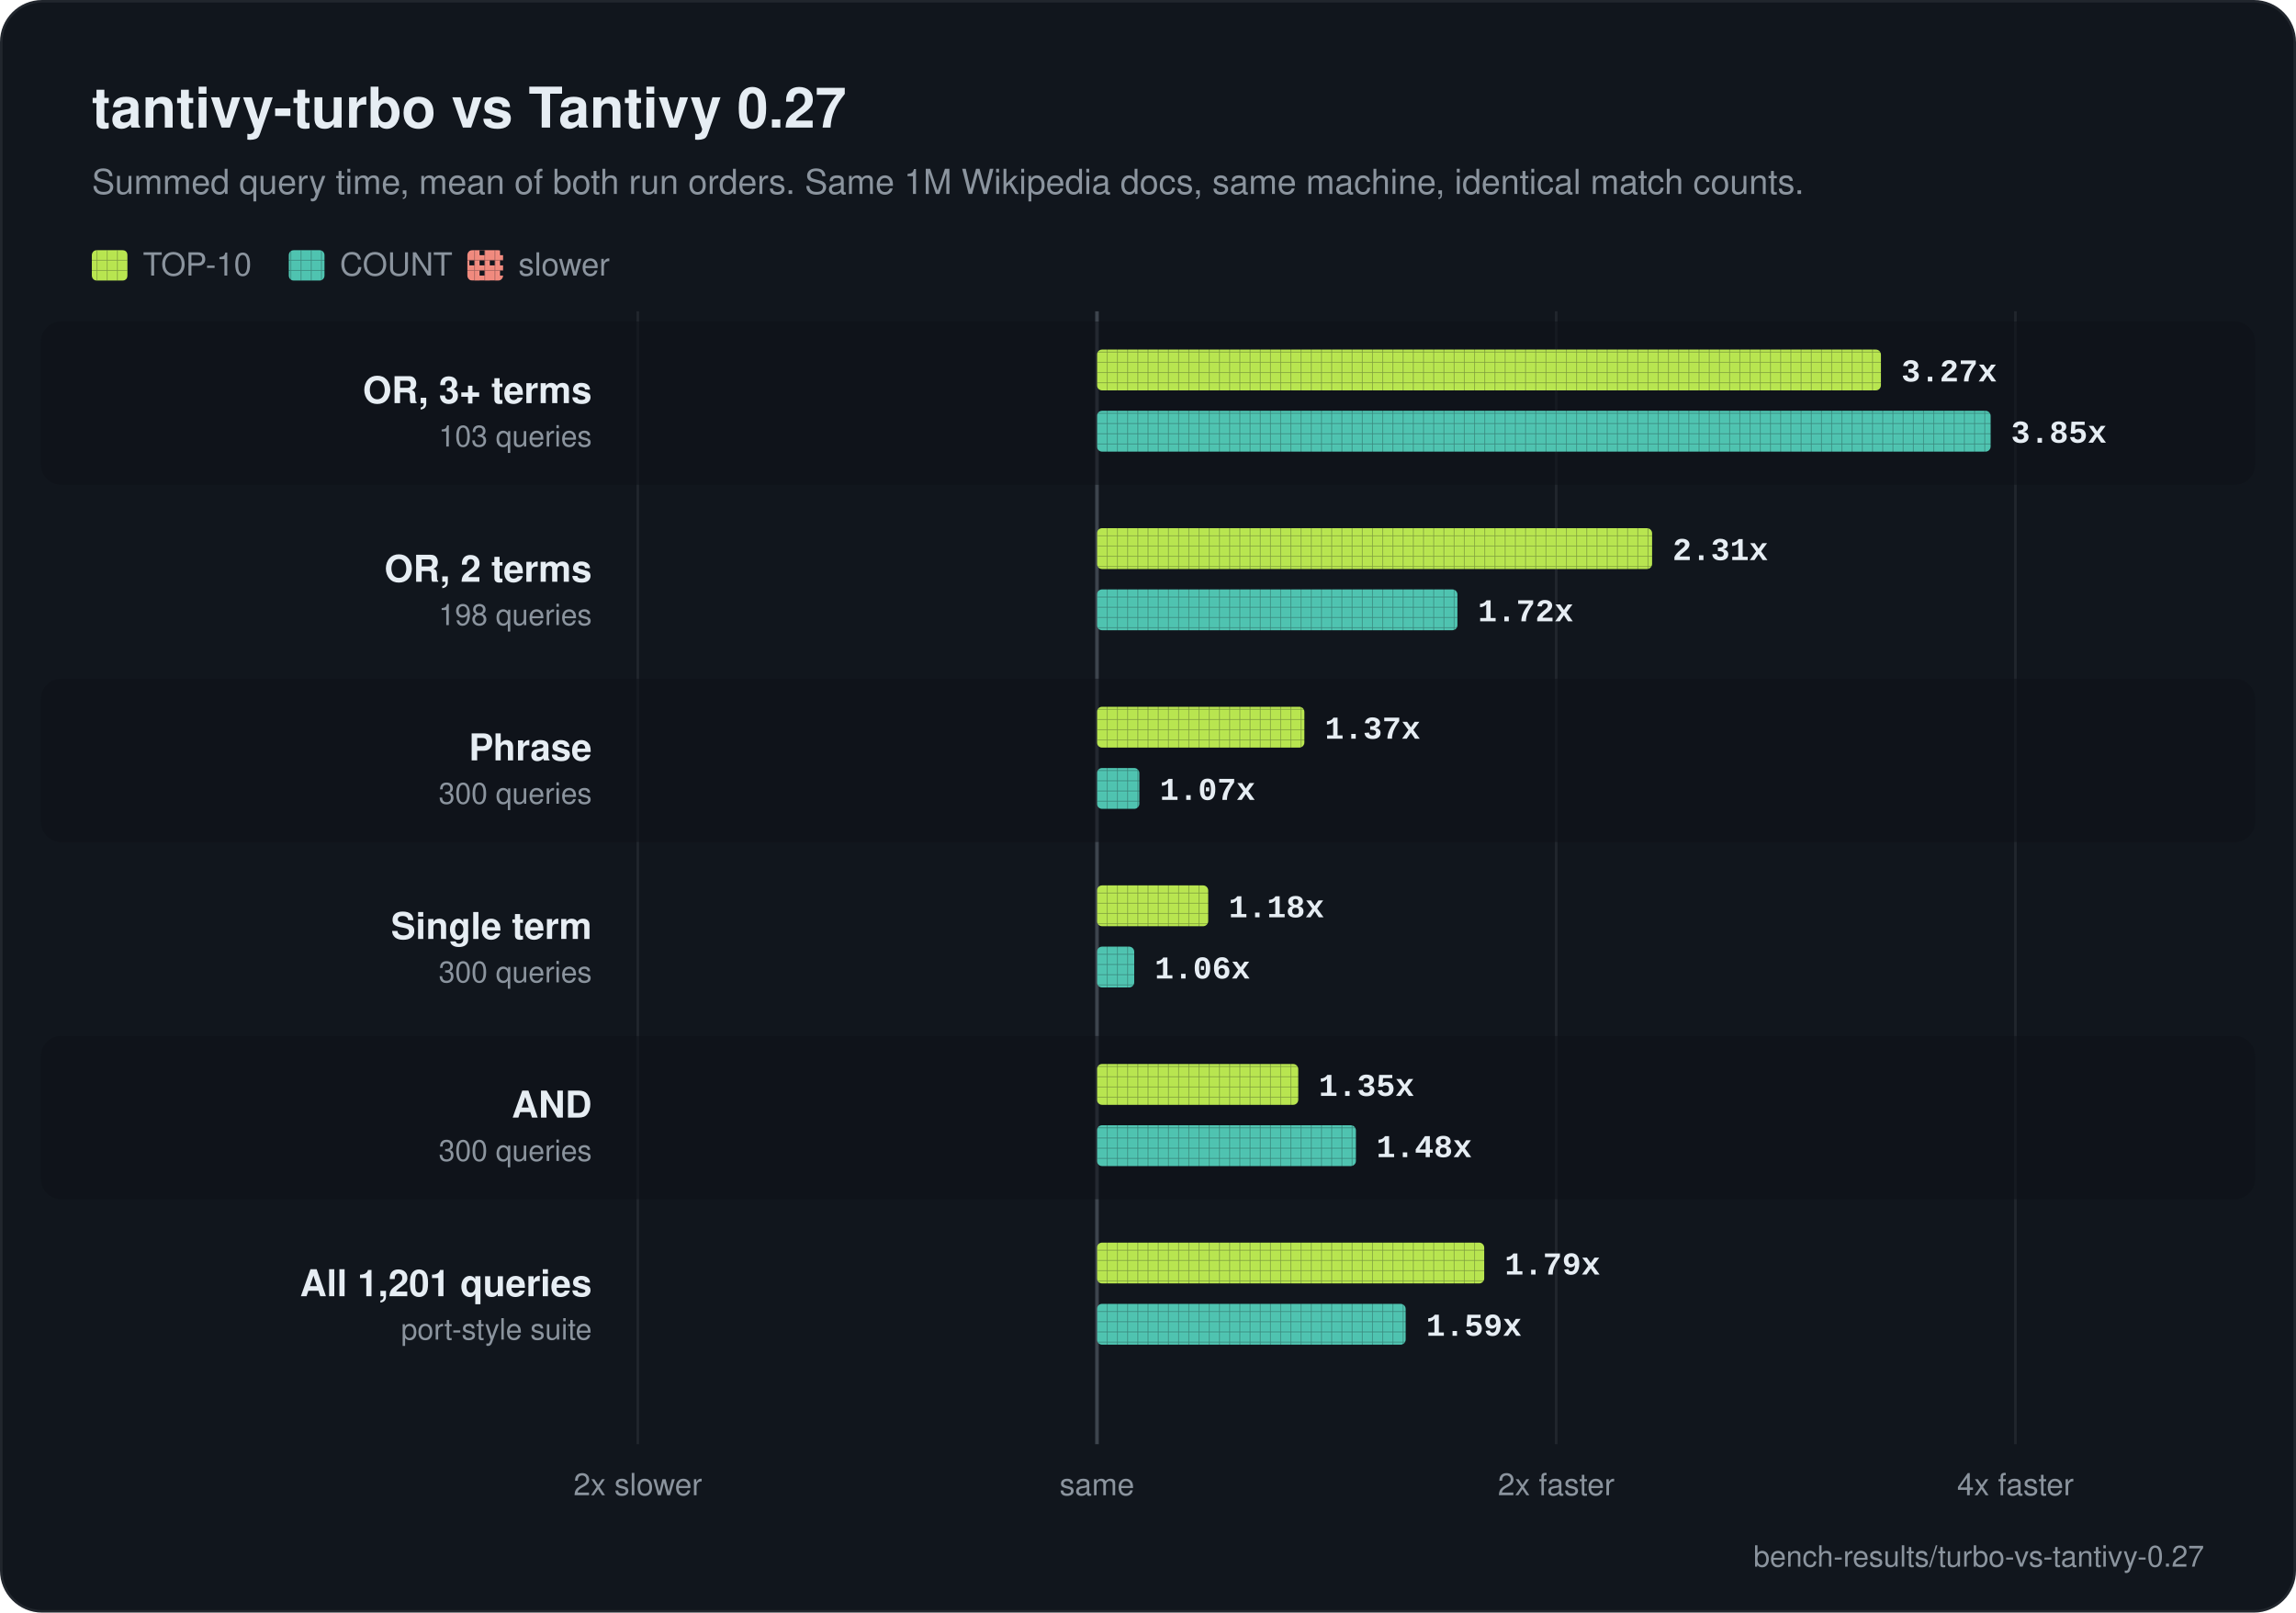
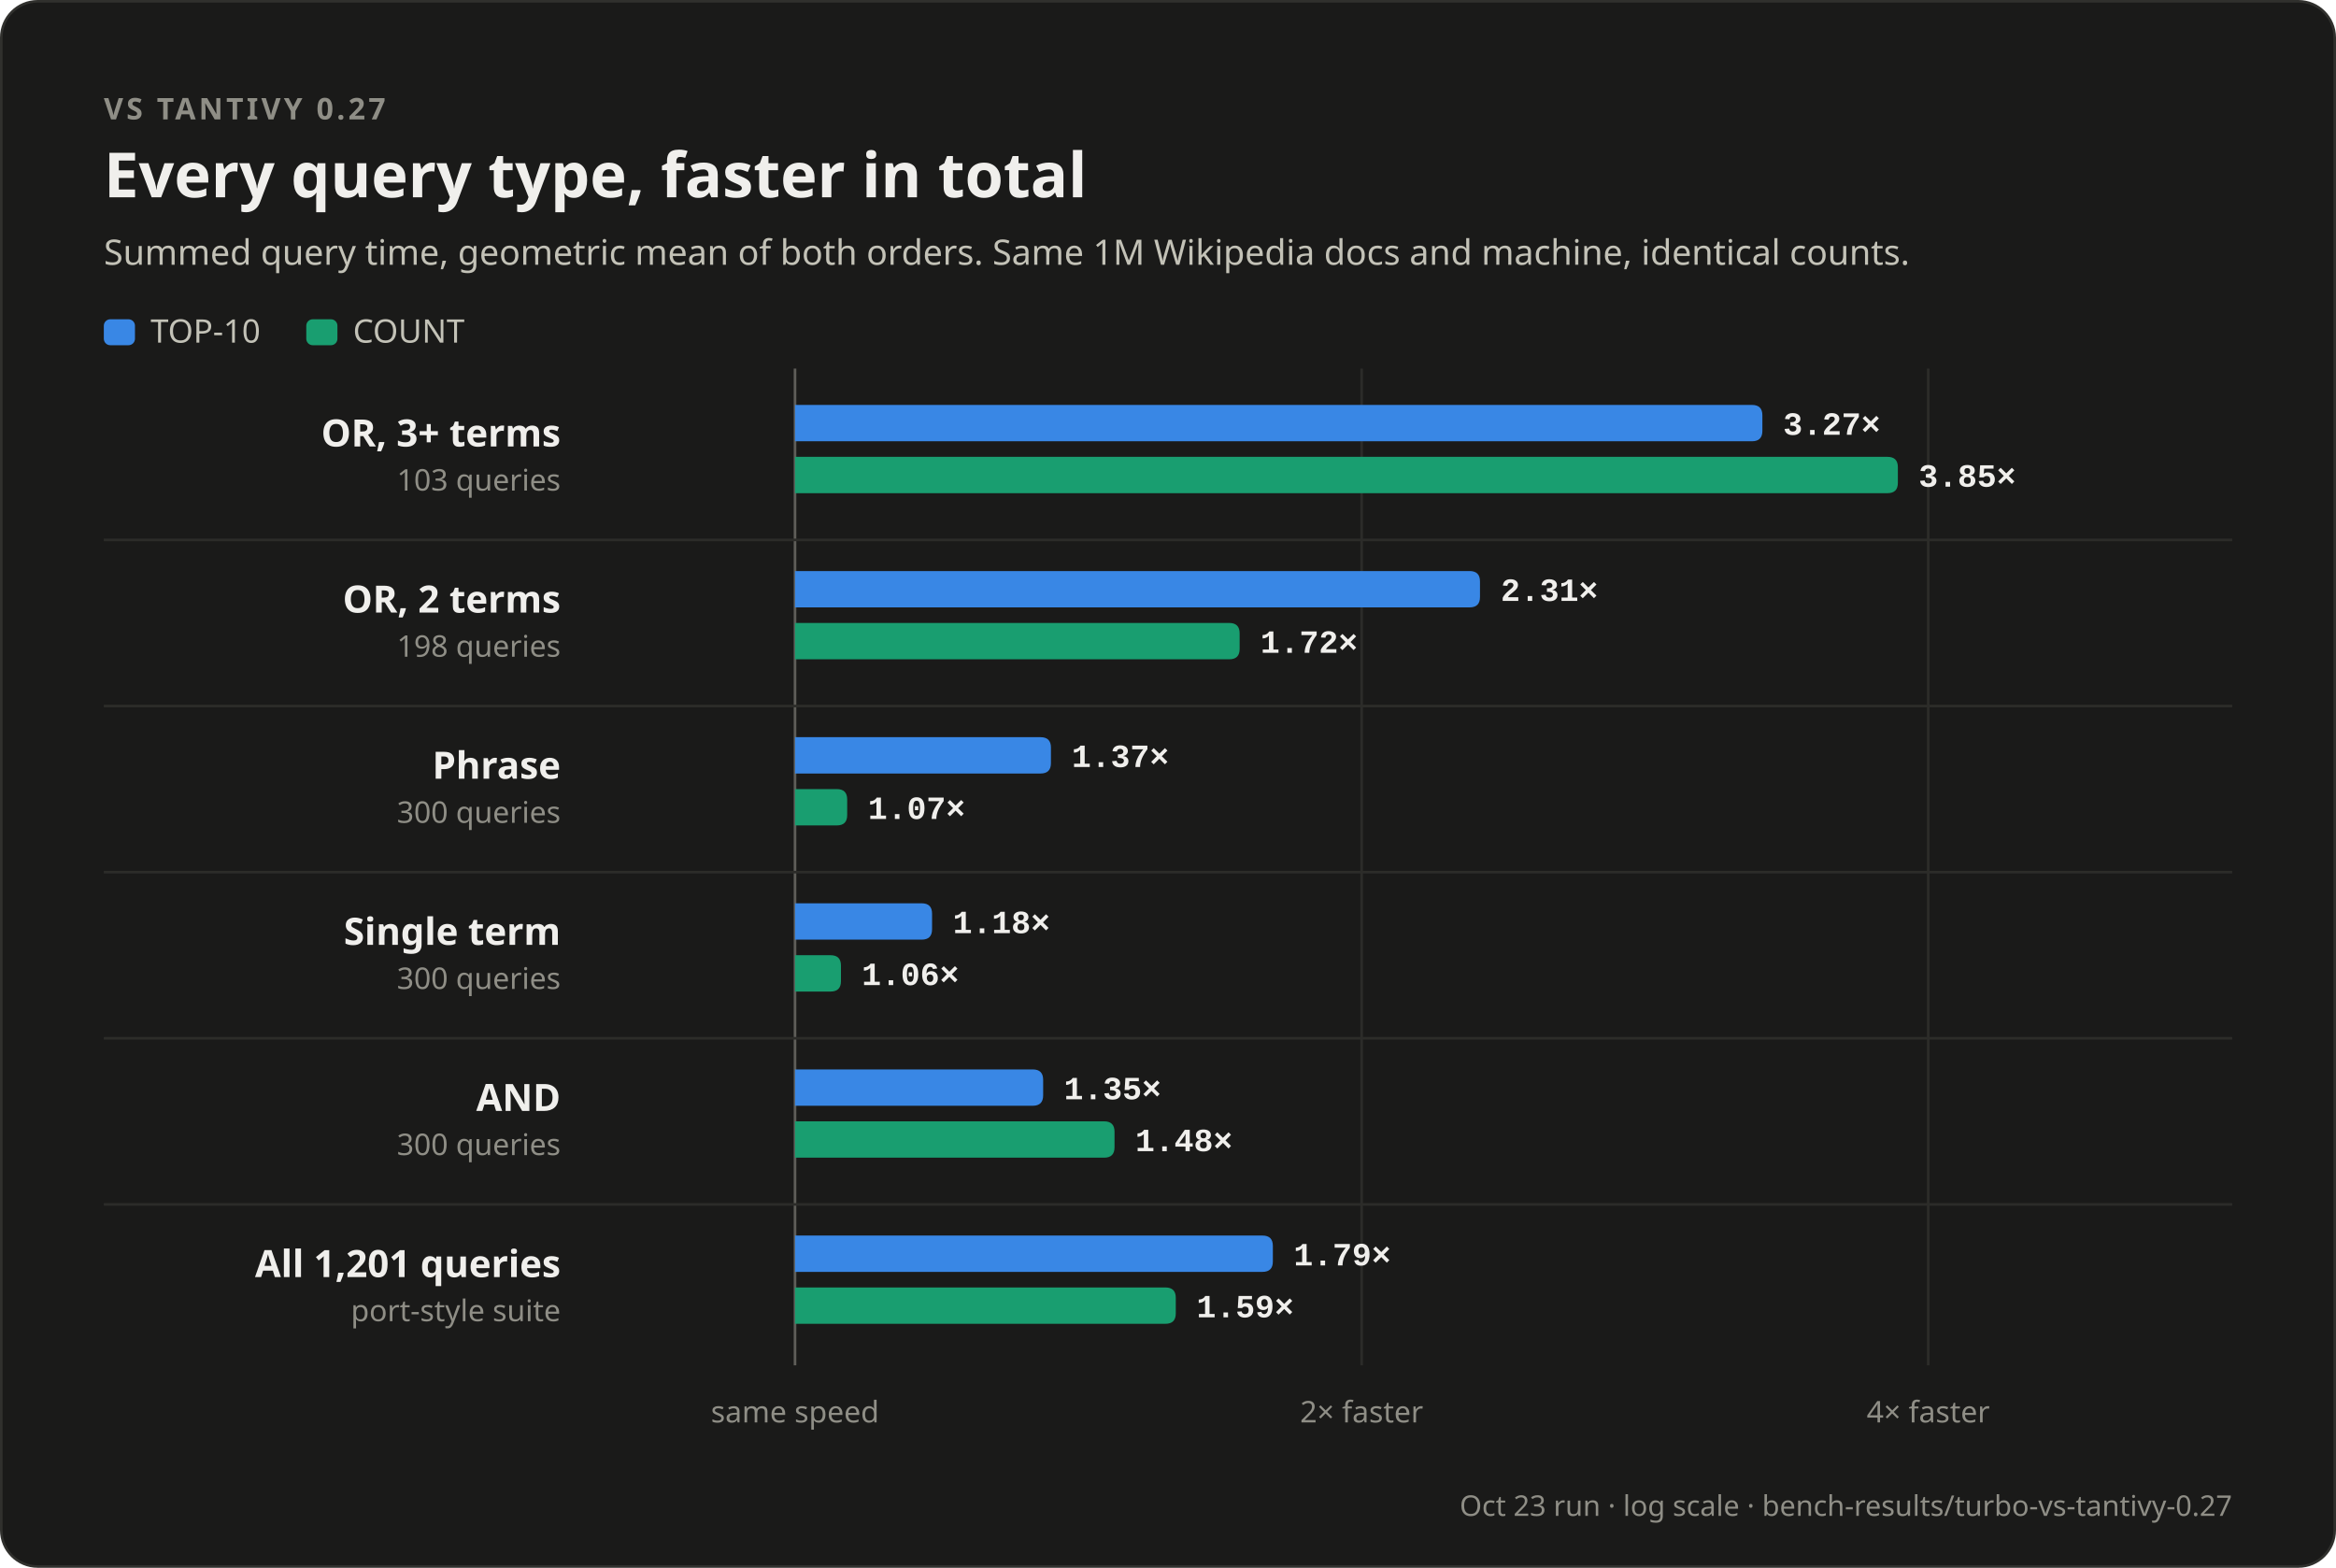
- <svg xmlns="http://www.w3.org/2000/svg" width="900" height="632" viewBox="0 0 900 632">
-   <defs>
-     <pattern id="fast6" width="8" height="8" patternUnits="userSpaceOnUse">
-       <rect x="0" y="0" width="2" height="2" fill="#b8e550" />
-       <rect x="4" y="0" width="2" height="2" fill="#b8e550" />
-       <rect x="2" y="2" width="2" height="2" fill="#b8e550" />
-       <rect x="0" y="4" width="2" height="2" fill="#b8e550" />
-       <rect x="4" y="4" width="2" height="2" fill="#b8e550" />
-       <rect x="6" y="6" width="2" height="2" fill="#b8e550" />
-     </pattern>
-     <pattern id="fast10" width="8" height="8" patternUnits="userSpaceOnUse">
-       <rect x="0" y="0" width="2" height="2" fill="#b8e550" />
-       <rect x="2" y="0" width="2" height="2" fill="#b8e550" />
-       <rect x="4" y="0" width="2" height="2" fill="#b8e550" />
-       <rect x="2" y="2" width="2" height="2" fill="#b8e550" />
-       <rect x="6" y="2" width="2" height="2" fill="#b8e550" />
-       <rect x="0" y="4" width="2" height="2" fill="#b8e550" />
-       <rect x="4" y="4" width="2" height="2" fill="#b8e550" />
-       <rect x="6" y="4" width="2" height="2" fill="#b8e550" />
-       <rect x="2" y="6" width="2" height="2" fill="#b8e550" />
-       <rect x="6" y="6" width="2" height="2" fill="#b8e550" />
-     </pattern>
-     <pattern id="fast13" width="8" height="8" patternUnits="userSpaceOnUse">
-       <rect x="0" y="0" width="2" height="2" fill="#b8e550" />
-       <rect x="2" y="0" width="2" height="2" fill="#b8e550" />
-       <rect x="4" y="0" width="2" height="2" fill="#b8e550" />
-       <rect x="6" y="0" width="2" height="2" fill="#b8e550" />
-       <rect x="0" y="2" width="2" height="2" fill="#b8e550" />
-       <rect x="2" y="2" width="2" height="2" fill="#b8e550" />
-       <rect x="6" y="2" width="2" height="2" fill="#b8e550" />
-       <rect x="0" y="4" width="2" height="2" fill="#b8e550" />
-       <rect x="2" y="4" width="2" height="2" fill="#b8e550" />
-       <rect x="4" y="4" width="2" height="2" fill="#b8e550" />
-       <rect x="6" y="4" width="2" height="2" fill="#b8e550" />
-       <rect x="2" y="6" width="2" height="2" fill="#b8e550" />
-       <rect x="6" y="6" width="2" height="2" fill="#b8e550" />
-     </pattern>
-     <pattern id="fast16" width="8" height="8" patternUnits="userSpaceOnUse">
-       <rect x="0" y="0" width="2" height="2" fill="#b8e550" />
-       <rect x="2" y="0" width="2" height="2" fill="#b8e550" />
-       <rect x="4" y="0" width="2" height="2" fill="#b8e550" />
-       <rect x="6" y="0" width="2" height="2" fill="#b8e550" />
-       <rect x="0" y="2" width="2" height="2" fill="#b8e550" />
-       <rect x="2" y="2" width="2" height="2" fill="#b8e550" />
-       <rect x="4" y="2" width="2" height="2" fill="#b8e550" />
-       <rect x="6" y="2" width="2" height="2" fill="#b8e550" />
-       <rect x="0" y="4" width="2" height="2" fill="#b8e550" />
-       <rect x="2" y="4" width="2" height="2" fill="#b8e550" />
-       <rect x="4" y="4" width="2" height="2" fill="#b8e550" />
-       <rect x="6" y="4" width="2" height="2" fill="#b8e550" />
-       <rect x="0" y="6" width="2" height="2" fill="#b8e550" />
-       <rect x="2" y="6" width="2" height="2" fill="#b8e550" />
-       <rect x="4" y="6" width="2" height="2" fill="#b8e550" />
-       <rect x="6" y="6" width="2" height="2" fill="#b8e550" />
-     </pattern>
-     <pattern id="fast26" width="8" height="8" patternUnits="userSpaceOnUse">
-       <rect x="0" y="0" width="2" height="2" fill="#4fc3b0" />
-       <rect x="4" y="0" width="2" height="2" fill="#4fc3b0" />
-       <rect x="2" y="2" width="2" height="2" fill="#4fc3b0" />
-       <rect x="0" y="4" width="2" height="2" fill="#4fc3b0" />
-       <rect x="4" y="4" width="2" height="2" fill="#4fc3b0" />
-       <rect x="6" y="6" width="2" height="2" fill="#4fc3b0" />
-     </pattern>
-     <pattern id="fast210" width="8" height="8" patternUnits="userSpaceOnUse">
-       <rect x="0" y="0" width="2" height="2" fill="#4fc3b0" />
-       <rect x="2" y="0" width="2" height="2" fill="#4fc3b0" />
-       <rect x="4" y="0" width="2" height="2" fill="#4fc3b0" />
-       <rect x="2" y="2" width="2" height="2" fill="#4fc3b0" />
-       <rect x="6" y="2" width="2" height="2" fill="#4fc3b0" />
-       <rect x="0" y="4" width="2" height="2" fill="#4fc3b0" />
-       <rect x="4" y="4" width="2" height="2" fill="#4fc3b0" />
-       <rect x="6" y="4" width="2" height="2" fill="#4fc3b0" />
-       <rect x="2" y="6" width="2" height="2" fill="#4fc3b0" />
-       <rect x="6" y="6" width="2" height="2" fill="#4fc3b0" />
-     </pattern>
-     <pattern id="fast213" width="8" height="8" patternUnits="userSpaceOnUse">
-       <rect x="0" y="0" width="2" height="2" fill="#4fc3b0" />
-       <rect x="2" y="0" width="2" height="2" fill="#4fc3b0" />
-       <rect x="4" y="0" width="2" height="2" fill="#4fc3b0" />
-       <rect x="6" y="0" width="2" height="2" fill="#4fc3b0" />
-       <rect x="0" y="2" width="2" height="2" fill="#4fc3b0" />
-       <rect x="2" y="2" width="2" height="2" fill="#4fc3b0" />
-       <rect x="6" y="2" width="2" height="2" fill="#4fc3b0" />
-       <rect x="0" y="4" width="2" height="2" fill="#4fc3b0" />
-       <rect x="2" y="4" width="2" height="2" fill="#4fc3b0" />
-       <rect x="4" y="4" width="2" height="2" fill="#4fc3b0" />
-       <rect x="6" y="4" width="2" height="2" fill="#4fc3b0" />
-       <rect x="2" y="6" width="2" height="2" fill="#4fc3b0" />
-       <rect x="6" y="6" width="2" height="2" fill="#4fc3b0" />
-     </pattern>
-     <pattern id="fast216" width="8" height="8" patternUnits="userSpaceOnUse">
-       <rect x="0" y="0" width="2" height="2" fill="#4fc3b0" />
-       <rect x="2" y="0" width="2" height="2" fill="#4fc3b0" />
-       <rect x="4" y="0" width="2" height="2" fill="#4fc3b0" />
-       <rect x="6" y="0" width="2" height="2" fill="#4fc3b0" />
-       <rect x="0" y="2" width="2" height="2" fill="#4fc3b0" />
-       <rect x="2" y="2" width="2" height="2" fill="#4fc3b0" />
-       <rect x="4" y="2" width="2" height="2" fill="#4fc3b0" />
-       <rect x="6" y="2" width="2" height="2" fill="#4fc3b0" />
-       <rect x="0" y="4" width="2" height="2" fill="#4fc3b0" />
-       <rect x="2" y="4" width="2" height="2" fill="#4fc3b0" />
-       <rect x="4" y="4" width="2" height="2" fill="#4fc3b0" />
-       <rect x="6" y="4" width="2" height="2" fill="#4fc3b0" />
-       <rect x="0" y="6" width="2" height="2" fill="#4fc3b0" />
-       <rect x="2" y="6" width="2" height="2" fill="#4fc3b0" />
-       <rect x="4" y="6" width="2" height="2" fill="#4fc3b0" />
-       <rect x="6" y="6" width="2" height="2" fill="#4fc3b0" />
-     </pattern>
-     <pattern id="slow6" width="8" height="8" patternUnits="userSpaceOnUse">
-       <rect x="0" y="0" width="2" height="2" fill="#f08a7e" />
-       <rect x="4" y="0" width="2" height="2" fill="#f08a7e" />
-       <rect x="2" y="2" width="2" height="2" fill="#f08a7e" />
-       <rect x="0" y="4" width="2" height="2" fill="#f08a7e" />
-       <rect x="4" y="4" width="2" height="2" fill="#f08a7e" />
-       <rect x="6" y="6" width="2" height="2" fill="#f08a7e" />
-     </pattern>
-     <pattern id="slow10" width="8" height="8" patternUnits="userSpaceOnUse">
-       <rect x="0" y="0" width="2" height="2" fill="#f08a7e" />
-       <rect x="2" y="0" width="2" height="2" fill="#f08a7e" />
-       <rect x="4" y="0" width="2" height="2" fill="#f08a7e" />
-       <rect x="2" y="2" width="2" height="2" fill="#f08a7e" />
-       <rect x="6" y="2" width="2" height="2" fill="#f08a7e" />
-       <rect x="0" y="4" width="2" height="2" fill="#f08a7e" />
-       <rect x="4" y="4" width="2" height="2" fill="#f08a7e" />
-       <rect x="6" y="4" width="2" height="2" fill="#f08a7e" />
-       <rect x="2" y="6" width="2" height="2" fill="#f08a7e" />
-       <rect x="6" y="6" width="2" height="2" fill="#f08a7e" />
-     </pattern>
-     <pattern id="slow13" width="8" height="8" patternUnits="userSpaceOnUse">
-       <rect x="0" y="0" width="2" height="2" fill="#f08a7e" />
-       <rect x="2" y="0" width="2" height="2" fill="#f08a7e" />
-       <rect x="4" y="0" width="2" height="2" fill="#f08a7e" />
-       <rect x="6" y="0" width="2" height="2" fill="#f08a7e" />
-       <rect x="0" y="2" width="2" height="2" fill="#f08a7e" />
-       <rect x="2" y="2" width="2" height="2" fill="#f08a7e" />
-       <rect x="6" y="2" width="2" height="2" fill="#f08a7e" />
-       <rect x="0" y="4" width="2" height="2" fill="#f08a7e" />
-       <rect x="2" y="4" width="2" height="2" fill="#f08a7e" />
-       <rect x="4" y="4" width="2" height="2" fill="#f08a7e" />
-       <rect x="6" y="4" width="2" height="2" fill="#f08a7e" />
-       <rect x="2" y="6" width="2" height="2" fill="#f08a7e" />
-       <rect x="6" y="6" width="2" height="2" fill="#f08a7e" />
-     </pattern>
-     <pattern id="slow16" width="8" height="8" patternUnits="userSpaceOnUse">
-       <rect x="0" y="0" width="2" height="2" fill="#f08a7e" />
-       <rect x="2" y="0" width="2" height="2" fill="#f08a7e" />
-       <rect x="4" y="0" width="2" height="2" fill="#f08a7e" />
-       <rect x="6" y="0" width="2" height="2" fill="#f08a7e" />
-       <rect x="0" y="2" width="2" height="2" fill="#f08a7e" />
-       <rect x="2" y="2" width="2" height="2" fill="#f08a7e" />
-       <rect x="4" y="2" width="2" height="2" fill="#f08a7e" />
-       <rect x="6" y="2" width="2" height="2" fill="#f08a7e" />
-       <rect x="0" y="4" width="2" height="2" fill="#f08a7e" />
-       <rect x="2" y="4" width="2" height="2" fill="#f08a7e" />
-       <rect x="4" y="4" width="2" height="2" fill="#f08a7e" />
-       <rect x="6" y="4" width="2" height="2" fill="#f08a7e" />
-       <rect x="0" y="6" width="2" height="2" fill="#f08a7e" />
-       <rect x="2" y="6" width="2" height="2" fill="#f08a7e" />
-       <rect x="4" y="6" width="2" height="2" fill="#f08a7e" />
-       <rect x="6" y="6" width="2" height="2" fill="#f08a7e" />
-     </pattern>
-     <pattern id="neutral6" width="8" height="8" patternUnits="userSpaceOnUse">
-       <rect x="0" y="0" width="2" height="2" fill="#6e7681" />
-       <rect x="4" y="0" width="2" height="2" fill="#6e7681" />
-       <rect x="2" y="2" width="2" height="2" fill="#6e7681" />
-       <rect x="0" y="4" width="2" height="2" fill="#6e7681" />
-       <rect x="4" y="4" width="2" height="2" fill="#6e7681" />
-       <rect x="6" y="6" width="2" height="2" fill="#6e7681" />
-     </pattern>
-     <pattern id="neutral10" width="8" height="8" patternUnits="userSpaceOnUse">
-       <rect x="0" y="0" width="2" height="2" fill="#6e7681" />
-       <rect x="2" y="0" width="2" height="2" fill="#6e7681" />
-       <rect x="4" y="0" width="2" height="2" fill="#6e7681" />
-       <rect x="2" y="2" width="2" height="2" fill="#6e7681" />
-       <rect x="6" y="2" width="2" height="2" fill="#6e7681" />
-       <rect x="0" y="4" width="2" height="2" fill="#6e7681" />
-       <rect x="4" y="4" width="2" height="2" fill="#6e7681" />
-       <rect x="6" y="4" width="2" height="2" fill="#6e7681" />
-       <rect x="2" y="6" width="2" height="2" fill="#6e7681" />
-       <rect x="6" y="6" width="2" height="2" fill="#6e7681" />
-     </pattern>
-     <pattern id="neutral13" width="8" height="8" patternUnits="userSpaceOnUse">
-       <rect x="0" y="0" width="2" height="2" fill="#6e7681" />
-       <rect x="2" y="0" width="2" height="2" fill="#6e7681" />
-       <rect x="4" y="0" width="2" height="2" fill="#6e7681" />
-       <rect x="6" y="0" width="2" height="2" fill="#6e7681" />
-       <rect x="0" y="2" width="2" height="2" fill="#6e7681" />
-       <rect x="2" y="2" width="2" height="2" fill="#6e7681" />
-       <rect x="6" y="2" width="2" height="2" fill="#6e7681" />
-       <rect x="0" y="4" width="2" height="2" fill="#6e7681" />
-       <rect x="2" y="4" width="2" height="2" fill="#6e7681" />
-       <rect x="4" y="4" width="2" height="2" fill="#6e7681" />
-       <rect x="6" y="4" width="2" height="2" fill="#6e7681" />
-       <rect x="2" y="6" width="2" height="2" fill="#6e7681" />
-       <rect x="6" y="6" width="2" height="2" fill="#6e7681" />
-     </pattern>
-     <pattern id="neutral16" width="8" height="8" patternUnits="userSpaceOnUse">
-       <rect x="0" y="0" width="2" height="2" fill="#6e7681" />
-       <rect x="2" y="0" width="2" height="2" fill="#6e7681" />
-       <rect x="4" y="0" width="2" height="2" fill="#6e7681" />
-       <rect x="6" y="0" width="2" height="2" fill="#6e7681" />
-       <rect x="0" y="2" width="2" height="2" fill="#6e7681" />
-       <rect x="2" y="2" width="2" height="2" fill="#6e7681" />
-       <rect x="4" y="2" width="2" height="2" fill="#6e7681" />
-       <rect x="6" y="2" width="2" height="2" fill="#6e7681" />
-       <rect x="0" y="4" width="2" height="2" fill="#6e7681" />
-       <rect x="2" y="4" width="2" height="2" fill="#6e7681" />
-       <rect x="4" y="4" width="2" height="2" fill="#6e7681" />
-       <rect x="6" y="4" width="2" height="2" fill="#6e7681" />
-       <rect x="0" y="6" width="2" height="2" fill="#6e7681" />
-       <rect x="2" y="6" width="2" height="2" fill="#6e7681" />
-       <rect x="4" y="6" width="2" height="2" fill="#6e7681" />
-       <rect x="6" y="6" width="2" height="2" fill="#6e7681" />
-     </pattern>
-     <pattern id="ink6" width="8" height="8" patternUnits="userSpaceOnUse">
-       <rect x="0" y="0" width="2" height="2" fill="#e6edf3" />
-       <rect x="4" y="0" width="2" height="2" fill="#e6edf3" />
-       <rect x="2" y="2" width="2" height="2" fill="#e6edf3" />
-       <rect x="0" y="4" width="2" height="2" fill="#e6edf3" />
-       <rect x="4" y="4" width="2" height="2" fill="#e6edf3" />
-       <rect x="6" y="6" width="2" height="2" fill="#e6edf3" />
-     </pattern>
-     <pattern id="ink10" width="8" height="8" patternUnits="userSpaceOnUse">
-       <rect x="0" y="0" width="2" height="2" fill="#e6edf3" />
-       <rect x="2" y="0" width="2" height="2" fill="#e6edf3" />
-       <rect x="4" y="0" width="2" height="2" fill="#e6edf3" />
-       <rect x="2" y="2" width="2" height="2" fill="#e6edf3" />
-       <rect x="6" y="2" width="2" height="2" fill="#e6edf3" />
-       <rect x="0" y="4" width="2" height="2" fill="#e6edf3" />
-       <rect x="4" y="4" width="2" height="2" fill="#e6edf3" />
-       <rect x="6" y="4" width="2" height="2" fill="#e6edf3" />
-       <rect x="2" y="6" width="2" height="2" fill="#e6edf3" />
-       <rect x="6" y="6" width="2" height="2" fill="#e6edf3" />
-     </pattern>
-     <pattern id="ink13" width="8" height="8" patternUnits="userSpaceOnUse">
-       <rect x="0" y="0" width="2" height="2" fill="#e6edf3" />
-       <rect x="2" y="0" width="2" height="2" fill="#e6edf3" />
-       <rect x="4" y="0" width="2" height="2" fill="#e6edf3" />
-       <rect x="6" y="0" width="2" height="2" fill="#e6edf3" />
-       <rect x="0" y="2" width="2" height="2" fill="#e6edf3" />
-       <rect x="2" y="2" width="2" height="2" fill="#e6edf3" />
-       <rect x="6" y="2" width="2" height="2" fill="#e6edf3" />
-       <rect x="0" y="4" width="2" height="2" fill="#e6edf3" />
-       <rect x="2" y="4" width="2" height="2" fill="#e6edf3" />
-       <rect x="4" y="4" width="2" height="2" fill="#e6edf3" />
-       <rect x="6" y="4" width="2" height="2" fill="#e6edf3" />
-       <rect x="2" y="6" width="2" height="2" fill="#e6edf3" />
-       <rect x="6" y="6" width="2" height="2" fill="#e6edf3" />
-     </pattern>
-     <pattern id="ink16" width="8" height="8" patternUnits="userSpaceOnUse">
-       <rect x="0" y="0" width="2" height="2" fill="#e6edf3" />
-       <rect x="2" y="0" width="2" height="2" fill="#e6edf3" />
-       <rect x="4" y="0" width="2" height="2" fill="#e6edf3" />
-       <rect x="6" y="0" width="2" height="2" fill="#e6edf3" />
-       <rect x="0" y="2" width="2" height="2" fill="#e6edf3" />
-       <rect x="2" y="2" width="2" height="2" fill="#e6edf3" />
-       <rect x="4" y="2" width="2" height="2" fill="#e6edf3" />
-       <rect x="6" y="2" width="2" height="2" fill="#e6edf3" />
-       <rect x="0" y="4" width="2" height="2" fill="#e6edf3" />
-       <rect x="2" y="4" width="2" height="2" fill="#e6edf3" />
-       <rect x="4" y="4" width="2" height="2" fill="#e6edf3" />
-       <rect x="6" y="4" width="2" height="2" fill="#e6edf3" />
-       <rect x="0" y="6" width="2" height="2" fill="#e6edf3" />
-       <rect x="2" y="6" width="2" height="2" fill="#e6edf3" />
-       <rect x="4" y="6" width="2" height="2" fill="#e6edf3" />
-       <rect x="6" y="6" width="2" height="2" fill="#e6edf3" />
-     </pattern>
-   </defs>
-   <rect x="0.5" y="0.5" width="899" height="631" rx="16" fill="#11161d" stroke="#21262d" />
-   <text x="36.0" y="50.0" font-size="22" font-weight="650" fill="#e6edf3" text-anchor="start" font-family="-apple-system, BlinkMacSystemFont, 'Segoe UI', Helvetica, Arial, sans-serif" opacity="1">tantivy-turbo vs Tantivy 0.27</text>
-   <text x="36.0" y="76.0" font-size="13.5" font-weight="400" fill="#8b949e" text-anchor="start" font-family="-apple-system, BlinkMacSystemFont, 'Segoe UI', Helvetica, Arial, sans-serif" opacity="1">Summed query time, mean of both run orders. Same 1M Wikipedia docs, same machine, identical match counts.</text>
-   <rect x="36" y="98" width="14" height="12" rx="2" fill="url(#fast16)" />
-   <text x="56.0" y="108.0" font-size="12.5" font-weight="400" fill="#8b949e" text-anchor="start" font-family="-apple-system, BlinkMacSystemFont, 'Segoe UI', Helvetica, Arial, sans-serif" opacity="1">TOP-10</text>
-   <rect x="113.2" y="98" width="14" height="12" rx="2" fill="url(#fast216)" />
-   <text x="133.2" y="108.0" font-size="12.5" font-weight="400" fill="#8b949e" text-anchor="start" font-family="-apple-system, BlinkMacSystemFont, 'Segoe UI', Helvetica, Arial, sans-serif" opacity="1">COUNT</text>
-   <rect x="183.2" y="98" width="14" height="12" rx="2" fill="url(#slow13)" />
-   <text x="203.2" y="108.0" font-size="12.5" font-weight="400" fill="#8b949e" text-anchor="start" font-family="-apple-system, BlinkMacSystemFont, 'Segoe UI', Helvetica, Arial, sans-serif" opacity="1">slower</text>
-   <line x1="250.0" y1="122" x2="250.0" y2="566" stroke="#21262d" stroke-width="1" />
-   <text x="250.0" y="586.0" font-size="12" font-weight="400" fill="#8b949e" text-anchor="middle" font-family="-apple-system, BlinkMacSystemFont, 'Segoe UI', Helvetica, Arial, sans-serif" opacity="1">2x slower</text>
-   <line x1="430.0" y1="122" x2="430.0" y2="566" stroke="#3d444d" stroke-width="1.4" />
-   <text x="430.0" y="586.0" font-size="12" font-weight="400" fill="#8b949e" text-anchor="middle" font-family="-apple-system, BlinkMacSystemFont, 'Segoe UI', Helvetica, Arial, sans-serif" opacity="1">same</text>
-   <line x1="610.0" y1="122" x2="610.0" y2="566" stroke="#21262d" stroke-width="1" />
-   <text x="610.0" y="586.0" font-size="12" font-weight="400" fill="#8b949e" text-anchor="middle" font-family="-apple-system, BlinkMacSystemFont, 'Segoe UI', Helvetica, Arial, sans-serif" opacity="1">2x faster</text>
-   <line x1="790.0" y1="122" x2="790.0" y2="566" stroke="#21262d" stroke-width="1" />
-   <text x="790.0" y="586.0" font-size="12" font-weight="400" fill="#8b949e" text-anchor="middle" font-family="-apple-system, BlinkMacSystemFont, 'Segoe UI', Helvetica, Arial, sans-serif" opacity="1">4x faster</text>
-   <rect x="16" y="126" width="868" height="64" rx="8" fill="#0d1117" opacity="0.55" />
-   <text x="232.0" y="158.0" font-size="14.5" font-weight="550" fill="#e6edf3" text-anchor="end" font-family="-apple-system, BlinkMacSystemFont, 'Segoe UI', Helvetica, Arial, sans-serif" opacity="1">OR, 3+ terms</text>
-   <text x="232.0" y="175.0" font-size="11.5" font-weight="400" fill="#8b949e" text-anchor="end" font-family="-apple-system, BlinkMacSystemFont, 'Segoe UI', Helvetica, Arial, sans-serif" opacity="1">103 queries</text>
-   <rect x="430.0" y="137" width="307.3" height="16" rx="2" fill="url(#fast16)" />
-   <text x="745.3" y="149.5" font-size="12.5" font-weight="600" fill="#e6edf3" text-anchor="start" font-family="ui-monospace, SFMono-Regular, Menlo, Consolas, 'Liberation Mono', monospace" opacity="1">3.27x</text>
-   <rect x="430.0" y="161" width="350.3" height="16" rx="2" fill="url(#fast216)" />
-   <text x="788.3" y="173.5" font-size="12.5" font-weight="600" fill="#e6edf3" text-anchor="start" font-family="ui-monospace, SFMono-Regular, Menlo, Consolas, 'Liberation Mono', monospace" opacity="1">3.85x</text>
-   <text x="232.0" y="228.0" font-size="14.5" font-weight="550" fill="#e6edf3" text-anchor="end" font-family="-apple-system, BlinkMacSystemFont, 'Segoe UI', Helvetica, Arial, sans-serif" opacity="1">OR, 2 terms</text>
-   <text x="232.0" y="245.0" font-size="11.5" font-weight="400" fill="#8b949e" text-anchor="end" font-family="-apple-system, BlinkMacSystemFont, 'Segoe UI', Helvetica, Arial, sans-serif" opacity="1">198 queries</text>
-   <rect x="430.0" y="207" width="217.6" height="16" rx="2" fill="url(#fast16)" />
-   <text x="655.6" y="219.5" font-size="12.5" font-weight="600" fill="#e6edf3" text-anchor="start" font-family="ui-monospace, SFMono-Regular, Menlo, Consolas, 'Liberation Mono', monospace" opacity="1">2.31x</text>
-   <rect x="430.0" y="231" width="141.3" height="16" rx="2" fill="url(#fast216)" />
-   <text x="579.3" y="243.5" font-size="12.5" font-weight="600" fill="#e6edf3" text-anchor="start" font-family="ui-monospace, SFMono-Regular, Menlo, Consolas, 'Liberation Mono', monospace" opacity="1">1.72x</text>
-   <rect x="16" y="266" width="868" height="64" rx="8" fill="#0d1117" opacity="0.55" />
-   <text x="232.0" y="298.0" font-size="14.5" font-weight="550" fill="#e6edf3" text-anchor="end" font-family="-apple-system, BlinkMacSystemFont, 'Segoe UI', Helvetica, Arial, sans-serif" opacity="1">Phrase</text>
-   <text x="232.0" y="315.0" font-size="11.5" font-weight="400" fill="#8b949e" text-anchor="end" font-family="-apple-system, BlinkMacSystemFont, 'Segoe UI', Helvetica, Arial, sans-serif" opacity="1">300 queries</text>
-   <rect x="430.0" y="277" width="81.3" height="16" rx="2" fill="url(#fast16)" />
-   <text x="519.3" y="289.5" font-size="12.5" font-weight="600" fill="#e6edf3" text-anchor="start" font-family="ui-monospace, SFMono-Regular, Menlo, Consolas, 'Liberation Mono', monospace" opacity="1">1.37x</text>
-   <rect x="430.0" y="301" width="16.6" height="16" rx="2" fill="url(#fast216)" />
-   <text x="454.6" y="313.5" font-size="12.5" font-weight="600" fill="#e6edf3" text-anchor="start" font-family="ui-monospace, SFMono-Regular, Menlo, Consolas, 'Liberation Mono', monospace" opacity="1">1.07x</text>
-   <text x="232.0" y="368.0" font-size="14.5" font-weight="550" fill="#e6edf3" text-anchor="end" font-family="-apple-system, BlinkMacSystemFont, 'Segoe UI', Helvetica, Arial, sans-serif" opacity="1">Single term</text>
-   <text x="232.0" y="385.0" font-size="11.5" font-weight="400" fill="#8b949e" text-anchor="end" font-family="-apple-system, BlinkMacSystemFont, 'Segoe UI', Helvetica, Arial, sans-serif" opacity="1">300 queries</text>
-   <rect x="430.0" y="347" width="43.6" height="16" rx="2" fill="url(#fast16)" />
-   <text x="481.6" y="359.5" font-size="12.5" font-weight="600" fill="#e6edf3" text-anchor="start" font-family="ui-monospace, SFMono-Regular, Menlo, Consolas, 'Liberation Mono', monospace" opacity="1">1.18x</text>
-   <rect x="430.0" y="371" width="14.6" height="16" rx="2" fill="url(#fast216)" />
-   <text x="452.6" y="383.5" font-size="12.5" font-weight="600" fill="#e6edf3" text-anchor="start" font-family="ui-monospace, SFMono-Regular, Menlo, Consolas, 'Liberation Mono', monospace" opacity="1">1.06x</text>
-   <rect x="16" y="406" width="868" height="64" rx="8" fill="#0d1117" opacity="0.55" />
-   <text x="232.0" y="438.0" font-size="14.5" font-weight="550" fill="#e6edf3" text-anchor="end" font-family="-apple-system, BlinkMacSystemFont, 'Segoe UI', Helvetica, Arial, sans-serif" opacity="1">AND</text>
-   <text x="232.0" y="455.0" font-size="11.5" font-weight="400" fill="#8b949e" text-anchor="end" font-family="-apple-system, BlinkMacSystemFont, 'Segoe UI', Helvetica, Arial, sans-serif" opacity="1">300 queries</text>
-   <rect x="430.0" y="417" width="78.9" height="16" rx="2" fill="url(#fast16)" />
-   <text x="516.9" y="429.5" font-size="12.5" font-weight="600" fill="#e6edf3" text-anchor="start" font-family="ui-monospace, SFMono-Regular, Menlo, Consolas, 'Liberation Mono', monospace" opacity="1">1.35x</text>
-   <rect x="430.0" y="441" width="101.5" height="16" rx="2" fill="url(#fast216)" />
-   <text x="539.5" y="453.5" font-size="12.5" font-weight="600" fill="#e6edf3" text-anchor="start" font-family="ui-monospace, SFMono-Regular, Menlo, Consolas, 'Liberation Mono', monospace" opacity="1">1.48x</text>
-   <text x="232.0" y="508.0" font-size="14.5" font-weight="550" fill="#e6edf3" text-anchor="end" font-family="-apple-system, BlinkMacSystemFont, 'Segoe UI', Helvetica, Arial, sans-serif" opacity="1">All 1,201 queries</text>
-   <text x="232.0" y="525.0" font-size="11.5" font-weight="400" fill="#8b949e" text-anchor="end" font-family="-apple-system, BlinkMacSystemFont, 'Segoe UI', Helvetica, Arial, sans-serif" opacity="1">port-style suite</text>
-   <rect x="430.0" y="487" width="151.8" height="16" rx="2" fill="url(#fast16)" />
-   <text x="589.8" y="499.5" font-size="12.5" font-weight="600" fill="#e6edf3" text-anchor="start" font-family="ui-monospace, SFMono-Regular, Menlo, Consolas, 'Liberation Mono', monospace" opacity="1">1.79x</text>
-   <rect x="430.0" y="511" width="121.0" height="16" rx="2" fill="url(#fast216)" />
-   <text x="559.0" y="523.5" font-size="12.5" font-weight="600" fill="#e6edf3" text-anchor="start" font-family="ui-monospace, SFMono-Regular, Menlo, Consolas, 'Liberation Mono', monospace" opacity="1">1.59x</text>
-   <text x="864.0" y="614.0" font-size="11.5" font-weight="400" fill="#8b949e" text-anchor="end" font-family="-apple-system, BlinkMacSystemFont, 'Segoe UI', Helvetica, Arial, sans-serif" opacity="1">bench-results/turbo-vs-tantivy-0.27</text>
+ <svg xmlns="http://www.w3.org/2000/svg" width="900" height="604" viewBox="0 0 900 604" role="img">
+   <rect x="0.5" y="0.5" width="899" height="603" rx="14" fill="#1a1a19" stroke="#30302d" />
+   <text x="40.0" y="46.0" font-size="11.5" font-weight="600" fill="#8f8e86" text-anchor="start" letter-spacing="1.2" font-family="-apple-system, BlinkMacSystemFont, 'Segoe UI', 'Noto Sans', Helvetica, Arial, sans-serif">VS TANTIVY 0.27</text>
+   <text x="40.0" y="76.0" font-size="24" font-weight="700" fill="#f0efec" text-anchor="start" font-family="-apple-system, BlinkMacSystemFont, 'Segoe UI', 'Noto Sans', Helvetica, Arial, sans-serif">Every query type, faster in total</text>
+   <text x="40.0" y="102.0" font-size="13.5" font-weight="400" fill="#c3c2b7" text-anchor="start" font-family="-apple-system, BlinkMacSystemFont, 'Segoe UI', 'Noto Sans', Helvetica, Arial, sans-serif">Summed query time, geometric mean of both orders. Same 1M Wikipedia docs and machine, identical counts.</text>
+   <rect x="40" y="123" width="12" height="10" rx="2.5" fill="#3987e5" />
+   <text x="58.0" y="132.0" font-size="12.5" font-weight="400" fill="#c3c2b7" text-anchor="start" font-family="-apple-system, BlinkMacSystemFont, 'Segoe UI', 'Noto Sans', Helvetica, Arial, sans-serif">TOP-10</text>
+   <rect x="118.0" y="123" width="12" height="10" rx="2.5" fill="#199e70" />
+   <text x="136.0" y="132.0" font-size="12.5" font-weight="400" fill="#c3c2b7" text-anchor="start" font-family="-apple-system, BlinkMacSystemFont, 'Segoe UI', 'Noto Sans', Helvetica, Arial, sans-serif">COUNT</text>
+   <line x1="306.3" y1="142" x2="306.3" y2="526.0" stroke="#5f5e59" stroke-width="1" />
+   <text x="306.3" y="548.0" font-size="11.5" font-weight="400" fill="#8f8e86" text-anchor="middle" font-family="-apple-system, BlinkMacSystemFont, 'Segoe UI', 'Noto Sans', Helvetica, Arial, sans-serif">same speed</text>
+   <line x1="524.6" y1="142" x2="524.6" y2="526.0" stroke="#2c2c29" stroke-width="1" />
+   <text x="524.6" y="548.0" font-size="11.5" font-weight="400" fill="#8f8e86" text-anchor="middle" font-family="-apple-system, BlinkMacSystemFont, 'Segoe UI', 'Noto Sans', Helvetica, Arial, sans-serif">2× faster</text>
+   <line x1="742.9" y1="142" x2="742.9" y2="526.0" stroke="#2c2c29" stroke-width="1" />
+   <text x="742.9" y="548.0" font-size="11.5" font-weight="400" fill="#8f8e86" text-anchor="middle" font-family="-apple-system, BlinkMacSystemFont, 'Segoe UI', 'Noto Sans', Helvetica, Arial, sans-serif">4× faster</text>
+   <text x="216.0" y="172.0" font-size="14.5" font-weight="600" fill="#f0efec" text-anchor="end" font-family="-apple-system, BlinkMacSystemFont, 'Segoe UI', 'Noto Sans', Helvetica, Arial, sans-serif">OR, 3+ terms</text>
+   <text x="216.0" y="189.0" font-size="11.5" font-weight="400" fill="#8f8e86" text-anchor="end" font-family="-apple-system, BlinkMacSystemFont, 'Segoe UI', 'Noto Sans', Helvetica, Arial, sans-serif">103 queries</text>
+   <path d="M306.3,156.0 H675.0 Q679.0,156.0 679.0,160.0 V166.0 Q679.0,170.0 675.0,170.0 H306.3 Z" fill="#3987e5" />
+   <text x="687.0" y="167.5" font-size="12.5" font-weight="600" fill="#f0efec" text-anchor="start" font-family="ui-monospace, SFMono-Regular, 'SF Mono', Menlo, Consolas, 'Liberation Mono', monospace">3.27×</text>
+   <path d="M306.3,176.0 H727.2 Q731.2,176.0 731.2,180.0 V186.0 Q731.2,190.0 727.2,190.0 H306.3 Z" fill="#199e70" />
+   <text x="739.2" y="187.5" font-size="12.5" font-weight="600" fill="#f0efec" text-anchor="start" font-family="ui-monospace, SFMono-Regular, 'SF Mono', Menlo, Consolas, 'Liberation Mono', monospace">3.85×</text>
+   <line x1="40" y1="208.0" x2="860" y2="208.0" stroke="#2c2c29" />
+   <text x="216.0" y="236.0" font-size="14.5" font-weight="600" fill="#f0efec" text-anchor="end" font-family="-apple-system, BlinkMacSystemFont, 'Segoe UI', 'Noto Sans', Helvetica, Arial, sans-serif">OR, 2 terms</text>
+   <text x="216.0" y="253.0" font-size="11.5" font-weight="400" fill="#8f8e86" text-anchor="end" font-family="-apple-system, BlinkMacSystemFont, 'Segoe UI', 'Noto Sans', Helvetica, Arial, sans-serif">198 queries</text>
+   <path d="M306.3,220.0 H566.2 Q570.2,220.0 570.2,224.0 V230.0 Q570.2,234.0 566.2,234.0 H306.3 Z" fill="#3987e5" />
+   <text x="578.2" y="231.5" font-size="12.5" font-weight="600" fill="#f0efec" text-anchor="start" font-family="ui-monospace, SFMono-Regular, 'SF Mono', Menlo, Consolas, 'Liberation Mono', monospace">2.31×</text>
+   <path d="M306.3,240.0 H473.6 Q477.6,240.0 477.6,244.0 V250.0 Q477.6,254.0 473.6,254.0 H306.3 Z" fill="#199e70" />
+   <text x="485.6" y="251.5" font-size="12.5" font-weight="600" fill="#f0efec" text-anchor="start" font-family="ui-monospace, SFMono-Regular, 'SF Mono', Menlo, Consolas, 'Liberation Mono', monospace">1.72×</text>
+   <line x1="40" y1="272.0" x2="860" y2="272.0" stroke="#2c2c29" />
+   <text x="216.0" y="300.0" font-size="14.5" font-weight="600" fill="#f0efec" text-anchor="end" font-family="-apple-system, BlinkMacSystemFont, 'Segoe UI', 'Noto Sans', Helvetica, Arial, sans-serif">Phrase</text>
+   <text x="216.0" y="317.0" font-size="11.5" font-weight="400" fill="#8f8e86" text-anchor="end" font-family="-apple-system, BlinkMacSystemFont, 'Segoe UI', 'Noto Sans', Helvetica, Arial, sans-serif">300 queries</text>
+   <path d="M306.3,284.0 H400.9 Q404.9,284.0 404.9,288.0 V294.0 Q404.9,298.0 400.9,298.0 H306.3 Z" fill="#3987e5" />
+   <text x="412.9" y="295.5" font-size="12.5" font-weight="600" fill="#f0efec" text-anchor="start" font-family="ui-monospace, SFMono-Regular, 'SF Mono', Menlo, Consolas, 'Liberation Mono', monospace">1.37×</text>
+   <path d="M306.3,304.0 H322.4 Q326.4,304.0 326.4,308.0 V314.0 Q326.4,318.0 322.4,318.0 H306.3 Z" fill="#199e70" />
+   <text x="334.4" y="315.5" font-size="12.5" font-weight="600" fill="#f0efec" text-anchor="start" font-family="ui-monospace, SFMono-Regular, 'SF Mono', Menlo, Consolas, 'Liberation Mono', monospace">1.07×</text>
+   <line x1="40" y1="336.0" x2="860" y2="336.0" stroke="#2c2c29" />
+   <text x="216.0" y="364.0" font-size="14.5" font-weight="600" fill="#f0efec" text-anchor="end" font-family="-apple-system, BlinkMacSystemFont, 'Segoe UI', 'Noto Sans', Helvetica, Arial, sans-serif">Single term</text>
+   <text x="216.0" y="381.0" font-size="11.5" font-weight="400" fill="#8f8e86" text-anchor="end" font-family="-apple-system, BlinkMacSystemFont, 'Segoe UI', 'Noto Sans', Helvetica, Arial, sans-serif">300 queries</text>
+   <path d="M306.3,348.0 H355.1 Q359.1,348.0 359.1,352.0 V358.0 Q359.1,362.0 355.1,362.0 H306.3 Z" fill="#3987e5" />
+   <text x="367.1" y="359.5" font-size="12.5" font-weight="600" fill="#f0efec" text-anchor="start" font-family="ui-monospace, SFMono-Regular, 'SF Mono', Menlo, Consolas, 'Liberation Mono', monospace">1.18×</text>
+   <path d="M306.3,368.0 H320.0 Q324.0,368.0 324.0,372.0 V378.0 Q324.0,382.0 320.0,382.0 H306.3 Z" fill="#199e70" />
+   <text x="332.0" y="379.5" font-size="12.5" font-weight="600" fill="#f0efec" text-anchor="start" font-family="ui-monospace, SFMono-Regular, 'SF Mono', Menlo, Consolas, 'Liberation Mono', monospace">1.06×</text>
+   <line x1="40" y1="400.0" x2="860" y2="400.0" stroke="#2c2c29" />
+   <text x="216.0" y="428.0" font-size="14.5" font-weight="600" fill="#f0efec" text-anchor="end" font-family="-apple-system, BlinkMacSystemFont, 'Segoe UI', 'Noto Sans', Helvetica, Arial, sans-serif">AND</text>
+   <text x="216.0" y="445.0" font-size="11.5" font-weight="400" fill="#8f8e86" text-anchor="end" font-family="-apple-system, BlinkMacSystemFont, 'Segoe UI', 'Noto Sans', Helvetica, Arial, sans-serif">300 queries</text>
+   <path d="M306.3,412.0 H397.9 Q401.9,412.0 401.9,416.0 V422.0 Q401.9,426.0 397.9,426.0 H306.3 Z" fill="#3987e5" />
+   <text x="409.9" y="423.5" font-size="12.5" font-weight="600" fill="#f0efec" text-anchor="start" font-family="ui-monospace, SFMono-Regular, 'SF Mono', Menlo, Consolas, 'Liberation Mono', monospace">1.35×</text>
+   <path d="M306.3,432.0 H425.4 Q429.4,432.0 429.4,436.0 V442.0 Q429.4,446.0 425.4,446.0 H306.3 Z" fill="#199e70" />
+   <text x="437.4" y="443.5" font-size="12.5" font-weight="600" fill="#f0efec" text-anchor="start" font-family="ui-monospace, SFMono-Regular, 'SF Mono', Menlo, Consolas, 'Liberation Mono', monospace">1.48×</text>
+   <line x1="40" y1="464.0" x2="860" y2="464.0" stroke="#2c2c29" />
+   <text x="216.0" y="492.0" font-size="14.5" font-weight="600" fill="#f0efec" text-anchor="end" font-family="-apple-system, BlinkMacSystemFont, 'Segoe UI', 'Noto Sans', Helvetica, Arial, sans-serif">All 1,201 queries</text>
+   <text x="216.0" y="509.0" font-size="11.5" font-weight="400" fill="#8f8e86" text-anchor="end" font-family="-apple-system, BlinkMacSystemFont, 'Segoe UI', 'Noto Sans', Helvetica, Arial, sans-serif">port-style suite</text>
+   <path d="M306.3,476.0 H486.4 Q490.4,476.0 490.4,480.0 V486.0 Q490.4,490.0 486.4,490.0 H306.3 Z" fill="#3987e5" />
+   <text x="498.4" y="487.5" font-size="12.5" font-weight="600" fill="#f0efec" text-anchor="start" font-family="ui-monospace, SFMono-Regular, 'SF Mono', Menlo, Consolas, 'Liberation Mono', monospace">1.79×</text>
+   <path d="M306.3,496.0 H449.0 Q453.0,496.0 453.0,500.0 V506.0 Q453.0,510.0 449.0,510.0 H306.3 Z" fill="#199e70" />
+   <text x="461.0" y="507.5" font-size="12.5" font-weight="600" fill="#f0efec" text-anchor="start" font-family="ui-monospace, SFMono-Regular, 'SF Mono', Menlo, Consolas, 'Liberation Mono', monospace">1.59×</text>
+   <text x="860.0" y="584.0" font-size="11" font-weight="400" fill="#8f8e86" text-anchor="end" font-family="-apple-system, BlinkMacSystemFont, 'Segoe UI', 'Noto Sans', Helvetica, Arial, sans-serif">Oct 23 run · log scale · bench-results/turbo-vs-tantivy-0.27</text>
</svg>
